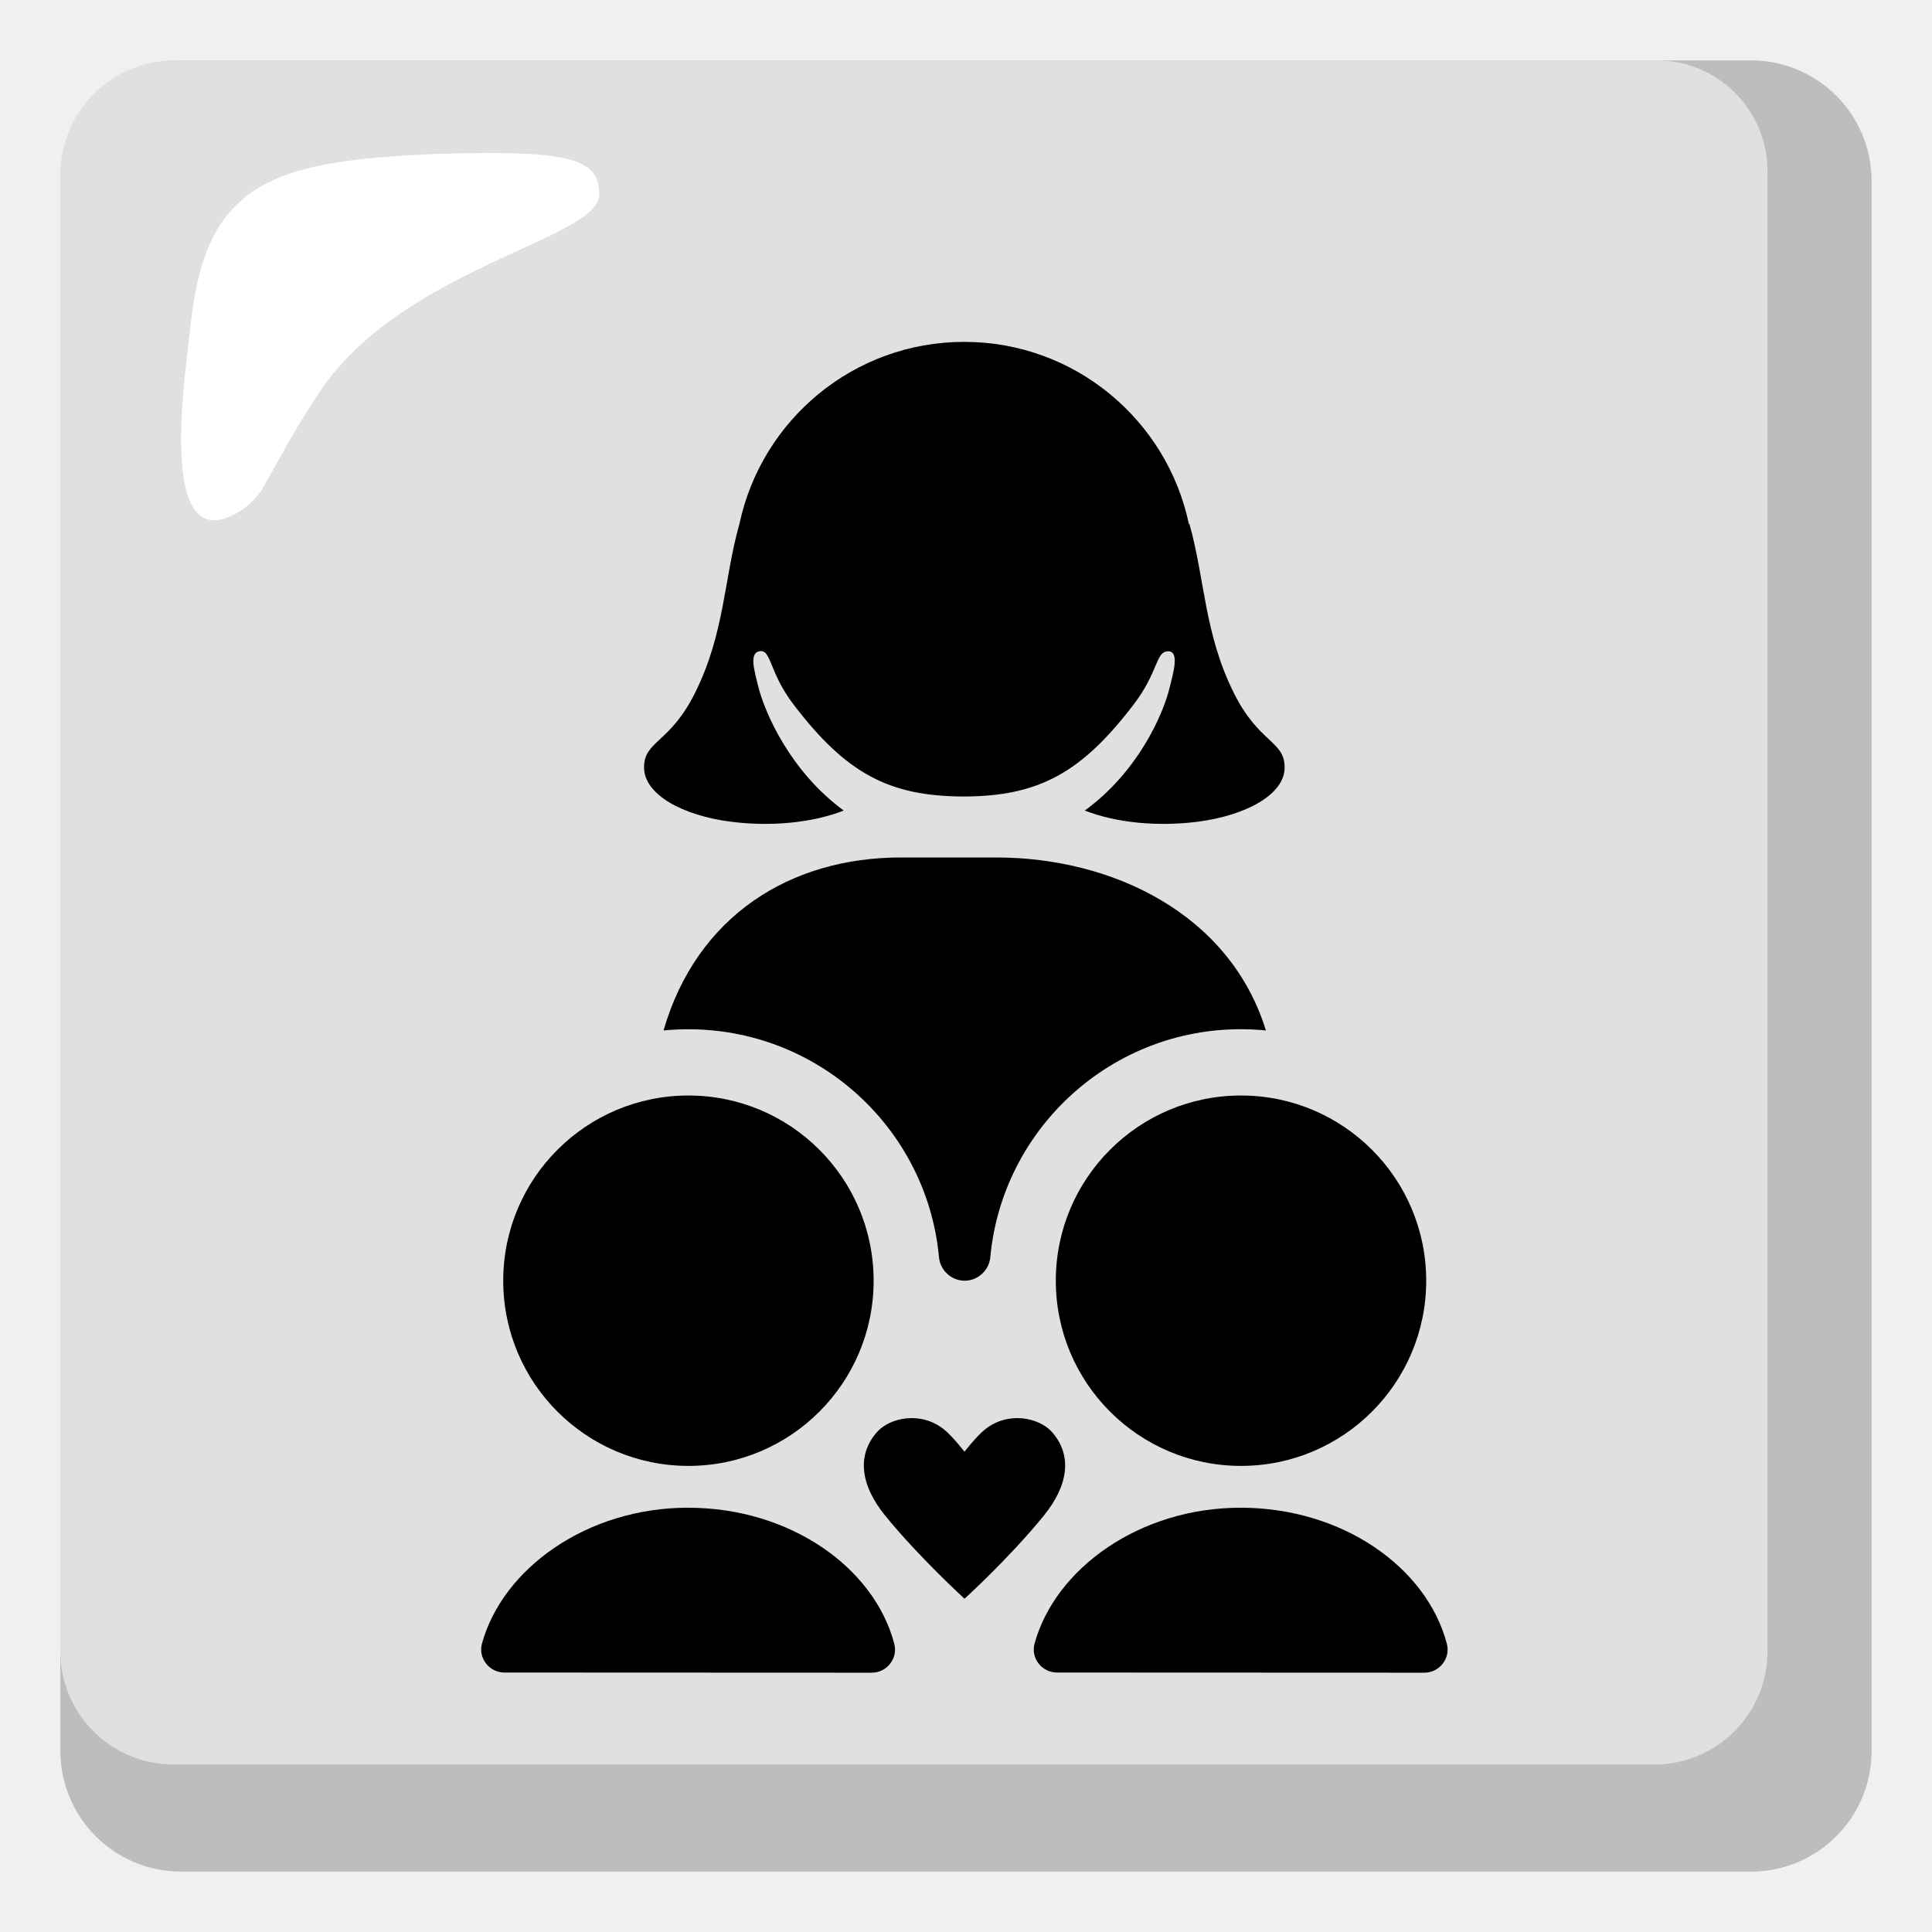
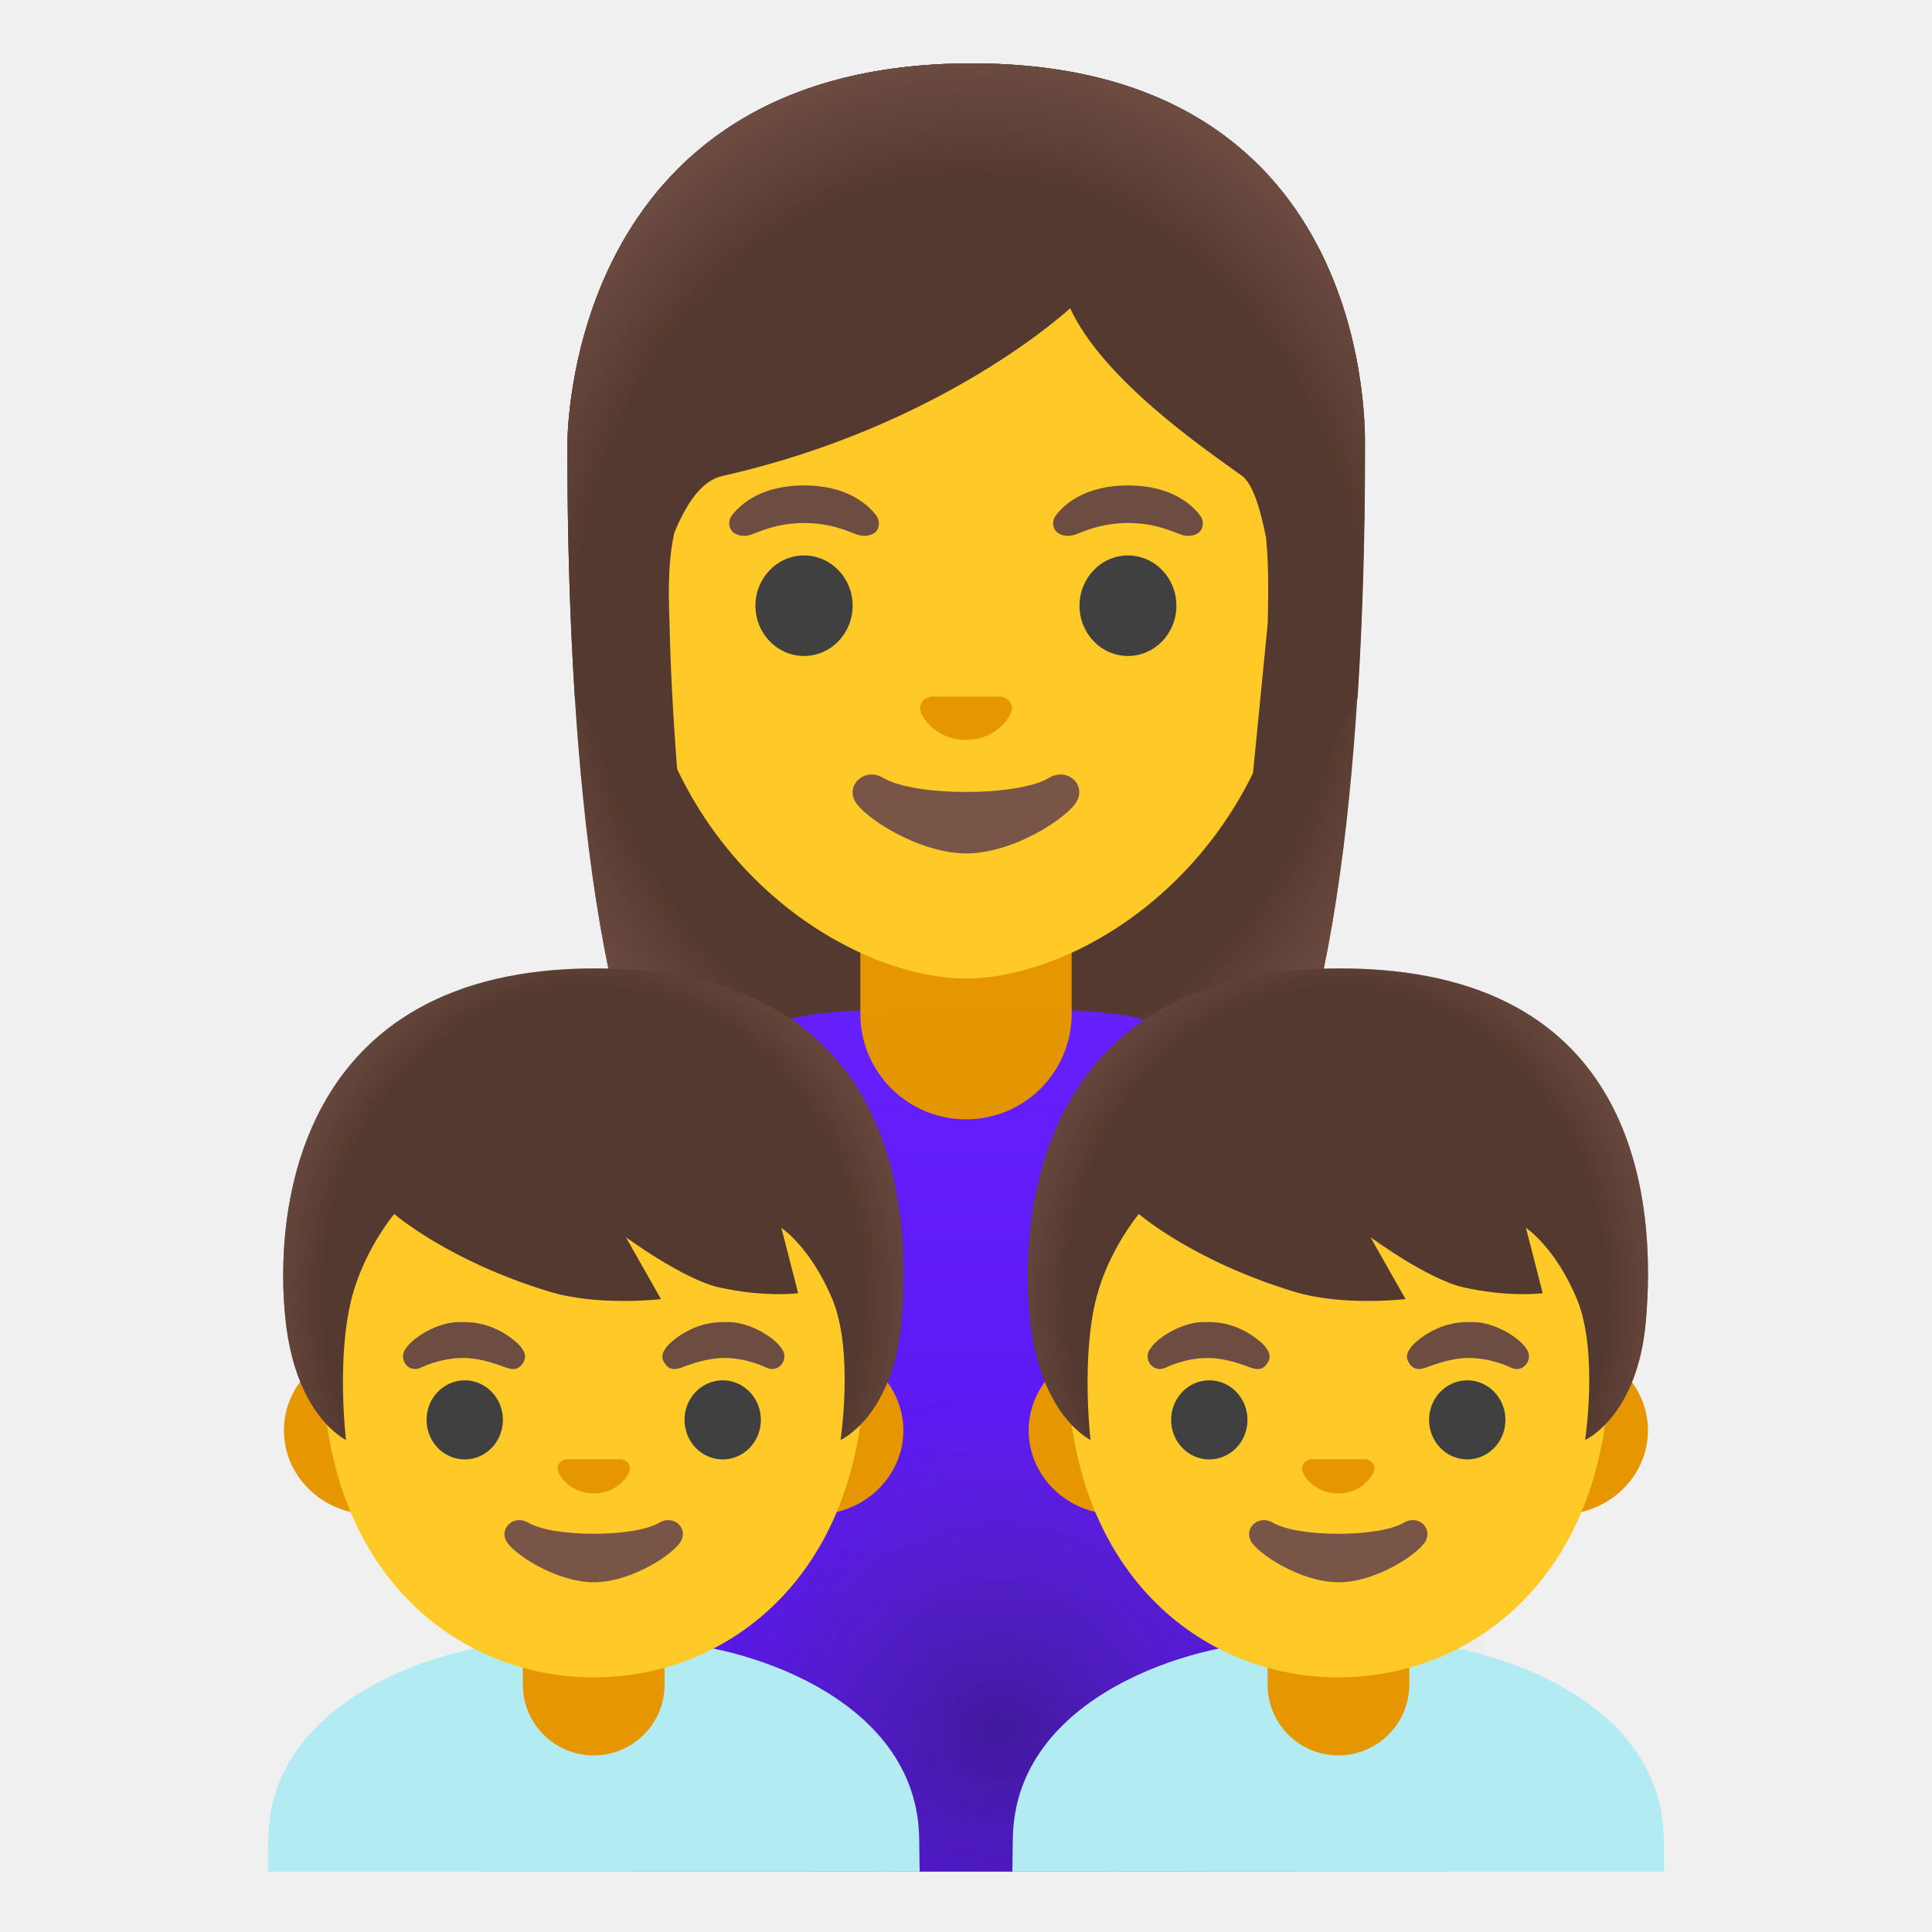
- <svg xmlns="http://www.w3.org/2000/svg" version="1.1" id="Layer_2_00000097493785228594481170000010593837858241681855_" x="0px" y="0px" viewBox="0 0 128 128" style="enable-background:new 0 0 128 128;" xml:space="preserve">
+ <svg xmlns="http://www.w3.org/2000/svg" version="1.1" id="Layer_1" x="0px" y="0px" viewBox="0 0 128 128" style="enable-background:new 0 0 128 128;" xml:space="preserve">
+   <g id="hairGroup_2_">
+     <path id="hair_10_" style="fill:#543930;" d="M64.38,4.2c-27.01,0-26.79,24.97-26.79,25.37c0,16.17,1.24,39.02,7.71,48.01   c2.57,3.56,7.53,3.76,7.53,3.76L64,81.32l11.18,0.02c0,0,4.96-0.2,7.53-3.76c6.47-8.99,7.71-31.84,7.71-48.01   C90.41,29.17,91.38,4.2,64.38,4.2z" />
+     <radialGradient id="hairHighlights_4_" cx="63.999" cy="87.209" r="31.303" gradientTransform="matrix(1 0 0 -1.1901 0 144.5769)" gradientUnits="userSpaceOnUse">
+       <stop offset="0.794" style="stop-color:#6D4C41;stop-opacity:0" />
+       <stop offset="1" style="stop-color:#6D4C41" />
+     </radialGradient>
+     <path id="hairHighlights_2_" style="fill:url(#hairHighlights_4_);" d="M64.38,4.2c-27.01,0-26.79,24.97-26.79,25.37   c0,16.17,1.24,39.02,7.71,48.01c2.57,3.56,7.53,3.76,7.53,3.76L64,81.32l11.18,0.02c0,0,4.96-0.2,7.53-3.76   c6.47-8.99,7.71-31.84,7.71-48.01C90.41,29.17,91.38,4.2,64.38,4.2z" />
+   </g>
  <g>
-     <path style="fill:#BDBDBD;" d="M116,4H12c-4.42,0-8,3.58-8,8v104c0,4.42,3.58,8,8,8h104c4.42,0,8-3.58,8-8V12   C124,7.58,120.42,4,116,4z" />
-     <path style="fill:#E0E0E0;" d="M109.7,4H11.5C7.37,4.03,4.03,7.37,4,11.5v97.9c-0.01,4.14,3.34,7.49,7.48,7.5c0.01,0,0.01,0,0.02,0   h98.1c4.14,0.01,7.49-3.34,7.5-7.48c0-0.01,0-0.01,0-0.02V11.5c0.09-4.05-3.13-7.41-7.18-7.5C109.85,4,109.77,4,109.7,4z" />
-     <path style="fill:#FFFFFF;" d="M39.7,12.9c0-2.3-1.6-3-10.8-2.7c-7.7,0.3-11.5,1.2-13.8,4c-1.9,2.3-2.3,5.6-2.6,8.4   c-0.2,2.2-2.2,14.9,3.5,11.2c0.68-0.45,1.23-1.07,1.6-1.8c1.2-2.1,1.9-3.5,3.3-5.6C26.2,17.8,39.7,15.9,39.7,12.9z" />
-     <g>
-       <path d="M81.75,45.92c-1.97-3.95-1.91-7.51-2.95-11.22c0,0-0.01,0.01-0.03,0.03c-1.45-6.9-7.56-12.08-14.89-12.08    c-7.32,0-13.43,5.17-14.89,12.06l0-0.01c-1.04,3.7-0.97,7.26-2.95,11.22c-1.67,3.35-3.37,3.14-3.37,4.93s2.57,3.19,5.75,3.59    c2.57,0.33,5.34,0.1,7.48-0.74c-3.52-2.58-5.22-6.43-5.67-8.24c-0.28-1.12-0.58-2.18,0.07-2.31c0.82-0.17,0.6,1.34,2.3,3.56    c3.43,4.48,6.25,6.05,11.24,6.06c4.99-0.01,7.81-1.58,11.24-6.06c1.7-2.21,1.47-3.54,2.3-3.56c0.78-0.01,0.37,1.37,0.09,2.49    c-0.45,1.79-2.13,5.54-5.6,8.06c2.14,0.84,4.91,1.07,7.49,0.74c3.18-0.41,5.75-1.8,5.75-3.59S83.42,49.27,81.75,45.92z" />
-       <path d="M62.21,83.29c0.08,0.88,0.83,1.56,1.7,1.56s1.62-0.68,1.7-1.56c0.84-9,8.86-15.94,18.26-15.02    c-2.4-7.76-10.22-11.46-17.86-11.46h-6.33c-7.32,0-13.52,3.87-15.72,11.46C53.37,67.37,61.38,74.3,62.21,83.29z" />
-       <circle cx="82.22" cy="84.85" r="12.27" />
-       <path d="M70.03,110.81c-1,0-1.75-0.95-1.49-1.91c1.36-4.97,6.95-9.01,13.65-9.01c6.73,0,12.33,3.93,13.67,9.02    c0.25,0.96-0.49,1.91-1.49,1.91L70.03,110.81L70.03,110.81z" />
-       <circle cx="45.61" cy="84.85" r="12.27" />
-       <path d="M33.42,110.81c-1,0-1.75-0.95-1.49-1.91c1.36-4.97,6.95-9.01,13.65-9.01c6.73,0,12.33,3.93,13.67,9.02    c0.25,0.96-0.49,1.91-1.49,1.91L33.42,110.81L33.42,110.81z" />
-       <path d="M69.7,94.88c-0.84-0.95-2.9-1.42-4.45-0.17c-0.58,0.47-1.35,1.47-1.35,1.47s-0.77-1-1.35-1.47    c-1.55-1.25-3.61-0.78-4.45,0.17c-1.33,1.51-1.12,3.49,0.55,5.54c2.29,2.81,5.25,5.49,5.25,5.5c0,0,2.96-2.68,5.25-5.5    C70.82,98.37,71.03,96.39,69.7,94.88z" />
+     <linearGradient id="SVGID_1_" gradientUnits="userSpaceOnUse" x1="64.001" y1="4.226" x2="64.001" y2="59.444" gradientTransform="matrix(1 0 0 -1 0 128)">
+       <stop offset="0" style="stop-color:#530EEB" />
+       <stop offset="1" style="stop-color:#651FFF" />
+     </linearGradient>
+     <path style="fill:url(#SVGID_1_);" d="M75.21,67.4c-1.83-0.43-6.52-0.65-11.21-0.65s-9.38,0.22-11.21,0.65   c-11.23,2.67-20.86,9.43-20.86,25.43V124h1.5h1.5h58.14h1.5h1.5V92.83C96.07,76.83,86.44,70.07,75.21,67.4z" />
+   </g>
+   <g id="neck_5_">
+     <g id="neck_1_">
+       <path style="fill:#E59600;" d="M64,74.16L64,74.16c-3.87,0-7-3.13-7-7v-6.42h14v6.42C71,71.03,67.87,74.16,64,74.16z" />
    </g>
  </g>
+   <g id="arm_1_">
+     <linearGradient id="SVGID_2_" gradientUnits="userSpaceOnUse" x1="36.929" y1="3.947" x2="36.929" y2="30.179" gradientTransform="matrix(1 0 0 -1 0 128)">
+       <stop offset="0.604" style="stop-color:#FFCA28" />
+       <stop offset="1" style="stop-color:#FFB300" />
+     </linearGradient>
+     <polygon style="fill:url(#SVGID_2_);" points="31.93,124 32.93,124 33.93,124 39.93,124 40.93,124 41.93,124 41.93,96.82    31.93,96.82  " />
+   </g>
+   <g id="arm">
+     <linearGradient id="SVGID_3_" gradientUnits="userSpaceOnUse" x1="91.071" y1="3.947" x2="91.071" y2="30.179" gradientTransform="matrix(1 0 0 -1 0 128)">
+       <stop offset="0.604" style="stop-color:#FFCA28" />
+       <stop offset="1" style="stop-color:#FFB300" />
+     </linearGradient>
+     <polygon style="fill:url(#SVGID_3_);" points="86.07,96.82 86.07,124 87.07,124 88.07,124 94.07,124 95.07,124 96.07,124    96.07,96.82  " />
+   </g>
+   <path id="head_4_" style="fill:#FFCA28;" d="M64,11.85L64,11.85L64,11.85c-11.36,0-21.88,8.45-21.88,26.36  c0,14.39,8.91,22.9,16.67,25.64c1.85,0.65,3.63,0.98,5.22,0.98c1.57,0,3.35-0.33,5.18-0.97c7.76-2.73,16.7-11.25,16.7-25.65  C85.88,20.29,75.36,11.85,64,11.85z" />
+   <path id="mouth_5_" style="fill:#795548;" d="M69.49,51.54c-2.08,1.24-8.89,1.24-10.97,0c-1.19-0.71-2.41,0.38-1.92,1.46  c0.49,1.07,4.21,3.54,7.42,3.54s6.88-2.47,7.37-3.54C71.89,51.91,70.69,50.83,69.49,51.54z" />
+   <path id="nose_5_" style="fill:#E59600;" d="M66.52,46.2c-0.07-0.03-0.14-0.04-0.21-0.05h-4.62c-0.07,0.01-0.14,0.03-0.21,0.05  c-0.42,0.17-0.65,0.6-0.45,1.06c0.2,0.46,1.12,1.76,2.97,1.76c1.85,0,2.77-1.3,2.97-1.76C67.17,46.8,66.94,46.37,66.52,46.2z" />
+   <g id="eyes_5_">
+     <ellipse style="fill:#404040;" cx="53.27" cy="40.13" rx="3.22" ry="3.33" />
+     <ellipse style="fill:#404040;" cx="74.73" cy="40.13" rx="3.21" ry="3.33" />
+   </g>
+   <g id="eyebrows_5_">
+     <path style="fill:#6D4C41;" d="M58.05,34.15c-0.61-0.81-2.03-1.99-4.78-1.99s-4.17,1.18-4.78,1.99c-0.27,0.36-0.2,0.77-0.01,1.02   c0.17,0.23,0.69,0.45,1.26,0.26c0.57-0.19,1.68-0.77,3.54-0.78c1.86,0.01,2.97,0.59,3.54,0.78c0.57,0.19,1.08-0.02,1.26-0.26   C58.25,34.93,58.32,34.51,58.05,34.15z" />
+     <path style="fill:#6D4C41;" d="M79.51,34.15c-0.61-0.81-2.03-1.99-4.78-1.99s-4.17,1.18-4.78,1.99c-0.27,0.36-0.2,0.77-0.01,1.02   c0.17,0.23,0.69,0.45,1.26,0.26c0.57-0.19,1.68-0.77,3.54-0.78c1.86,0.01,2.97,0.59,3.54,0.78c0.57,0.19,1.08-0.02,1.26-0.26   C79.71,34.93,79.78,34.51,79.51,34.15z" />
+   </g>
+   <g id="hairGroup_1_">
+     <g id="hair">
+       <path style="fill:#543930;" d="M64.38,4.2c-27.01,0-26.79,24.97-26.79,25.37c0,5.11,0.12,10.88,0.5,16.68l7.76,15.53    c0,0-1.34-12.17-1.49-20.42c-0.02-1.06-0.2-3.72,0.31-6.04c0.79-1.96,1.83-3.48,3.17-3.78c14.72-3.31,23.06-11.12,23.06-11.12    c2.17,4.73,8.94,9.35,11.38,11.1c0.69,0.5,1.21,2.11,1.6,4.11c0.21,2.07,0.13,4.34,0.11,5.67l-2.01,20.44l7.95-15.48    c0-0.03,0.01-0.07,0.02-0.1c0.37-5.76,0.49-11.5,0.49-16.58C90.41,29.17,91.38,4.2,64.38,4.2z" />
+     </g>
+     <radialGradient id="hairHighlights_5_" cx="64.219" cy="84.558" r="32.788" gradientTransform="matrix(1 0 0 -1.2135 0 146.0553)" gradientUnits="userSpaceOnUse">
+       <stop offset="0.794" style="stop-color:#6D4C41;stop-opacity:0" />
+       <stop offset="1" style="stop-color:#6D4C41" />
+     </radialGradient>
+     <path id="hairHighlights_1_" style="fill:url(#hairHighlights_5_);" d="M64.38,4.2c-27.01,0-26.79,24.97-26.79,25.37   c0,5.11,0.12,10.88,0.5,16.68l4.42-0.01c-0.04-1.92,1.31-13.81,5.32-14.71C62.55,28.21,70.89,20.4,70.89,20.4   c2.17,4.73,8.94,9.35,11.38,11.1c2,1.44,2.61,12.22,2.57,14.74h5.07c0-0.03,0.01-0.07,0.02-0.1c0.37-5.76,0.49-11.5,0.49-16.58   C90.41,29.17,91.38,4.2,64.38,4.2z" />
+   </g>
+   <g style="opacity:0.4;">
+     <radialGradient id="SVGID_4_" cx="66.22" cy="13.415" r="38.514" gradientTransform="matrix(1 0 0 -1 0 128)" gradientUnits="userSpaceOnUse">
+       <stop offset="0" style="stop-color:#212121" />
+       <stop offset="0.574" style="stop-color:#616161;stop-opacity:0.05" />
+     </radialGradient>
+     <path style="fill:url(#SVGID_4_);" d="M77.49,67.4c-1.83-0.43-6.52-0.65-11.21-0.65s-9.38,0.22-11.21,0.65   c-11.23,2.67-20.86,9.43-20.86,25.43V124h1.5h1.5h58.14h1.5h1.5V92.83C98.36,76.83,88.73,70.07,77.49,67.4z" />
+   </g>
+   <g id="shirt_5_">
+     <path style="fill:#B2EBF2;" d="M110.23,121.98c0-9.84-12.51-13.14-16.87-13.14h-9.38c-4.35,0-16.88,3.3-16.88,13.14   c0,0-0.01,0.79-0.03,2.02h1.02h0.97h39.19h0.98h1.02C110.24,122.98,110.23,121.98,110.23,121.98z" />
+   </g>
+   <g id="neck">
+     <path style="fill:#E59600;" d="M88.67,116.3L88.67,116.3c-2.59,0-4.69-2.1-4.69-4.69v-3.6h9.39v3.6   C93.36,114.2,91.26,116.3,88.67,116.3z" />
+   </g>
+   <g id="ears">
+     <path style="fill:#E59600;" d="M103.4,89.21h-3.97H77.9h-3.97c-3.18,0-5.78,2.5-5.78,5.56s2.6,5.56,5.78,5.56h3.97h21.53h3.97   c3.18,0,5.78-2.5,5.78-5.56S106.58,89.21,103.4,89.21z" />
+   </g>
+   <path id="head" style="fill:#FFCA28;" d="M88.67,66.27L88.67,66.27L88.67,66.27c-9.33,0-17.96,9.8-17.96,23.9  c0,14.02,8.9,20.96,17.96,20.96s17.96-6.93,17.96-20.96C106.63,76.06,97.99,66.27,88.67,66.27z" />
+   <path id="mouth_2_" style="fill:#795548;" d="M92.99,100.89c-1.64,0.97-7,0.97-8.64,0c-0.94-0.56-1.9,0.3-1.51,1.15  c0.38,0.84,3.31,2.79,5.84,2.79s5.42-1.95,5.8-2.79C94.88,101.18,93.93,100.33,92.99,100.89z" />
+   <path id="nose_2_" style="fill:#E59600;" d="M90.65,96.72c-0.05-0.02-0.11-0.04-0.17-0.04h-3.63c-0.06,0.01-0.11,0.02-0.17,0.04  c-0.33,0.13-0.51,0.47-0.36,0.84s0.88,1.38,2.34,1.38s2.18-1.02,2.34-1.38C91.16,97.19,90.98,96.85,90.65,96.72z" />
+   <g id="eyes_2_">
+     <ellipse style="fill:#404040;" cx="80.12" cy="94.07" rx="2.53" ry="2.62" />
+     <ellipse style="fill:#404040;" cx="97.21" cy="94.07" rx="2.53" ry="2.62" />
+   </g>
+   <g id="eyebrows_2_">
+     <path style="fill:#6D4C41;" d="M76.17,89.41c0.1-0.13,0.13-0.21,0.31-0.39c0.39-0.42,1.18-0.92,1.94-1.18   c0.73-0.25,1.07-0.25,1.62-0.25c0.85,0,1.37,0.18,1.62,0.25c0.35,0.12,0.68,0.28,1.01,0.46c0.55,0.33,1.74,1.14,1.38,1.87   c-0.4,0.81-1.01,0.51-1.56,0.3c-0.24-0.07-1.32-0.5-2.46-0.5c-0.62,0-0.88,0.07-1.04,0.09c-0.73,0.12-1.28,0.35-1.38,0.38   c-0.38,0.15-0.65,0.37-1.07,0.2C76.07,90.44,75.88,89.84,76.17,89.41z" />
+     <path style="fill:#6D4C41;" d="M101.16,89.41c-0.1-0.13-0.13-0.21-0.31-0.39c-0.39-0.42-1.18-0.92-1.94-1.18   c-0.73-0.25-1.07-0.25-1.62-0.25c-0.85,0-1.37,0.18-1.62,0.25c-0.35,0.12-0.68,0.28-1.01,0.46c-0.55,0.33-1.74,1.14-1.38,1.87   c0.4,0.81,1.01,0.51,1.56,0.3c0.24-0.07,1.32-0.5,2.46-0.5c0.62,0,0.88,0.07,1.04,0.09c0.73,0.12,1.28,0.35,1.38,0.38   c0.38,0.15,0.65,0.37,1.07,0.2C101.26,90.44,101.45,89.84,101.16,89.41z" />
+   </g>
+   <g id="hairGroup_3_">
+     <path id="hair_3_" style="fill:#543930;" d="M88.77,64.16c-19.93,0-21.32,16.28-20.51,23.4c0.71,6.29,3.99,7.84,3.99,7.84   s-0.64-5.49,0.4-9.47c0.83-3.16,2.8-5.5,2.8-5.5s3.6,3.12,10.3,5.15c3.23,0.98,7.37,0.49,7.37,0.49l-2.32-4.1   c0,0,3.8,2.79,6.16,3.32c3.03,0.68,5.25,0.39,5.25,0.39l-1.11-4.33c0,0,1.93,1.26,3.37,4.71s0.55,9.34,0.55,9.34   s3.46-1.54,4.02-7.84C109.74,79.67,108.62,64.16,88.77,64.16L88.77,64.16z" />
+     <radialGradient id="hairHighlights_6_" cx="39.352" cy="33.26" r="23.081" gradientTransform="matrix(1.110000e-13 1.1138 -0.9718 1.030000e-13 120.9109 42.187)" gradientUnits="userSpaceOnUse">
+       <stop offset="0.794" style="stop-color:#6D4C41;stop-opacity:0" />
+       <stop offset="1" style="stop-color:#6D4C41" />
+     </radialGradient>
+     <path id="hairHighlights_3_" style="fill:url(#hairHighlights_6_);" d="M88.77,64.16c-19.93,0-21.32,16.28-20.51,23.4   c0.71,6.29,3.99,7.84,3.99,7.84s-0.64-5.49,0.4-9.47c0.83-3.16,2.8-5.5,2.8-5.5s3.6,3.12,10.3,5.15c3.23,0.98,7.37,0.49,7.37,0.49   l-2.32-4.1c0,0,3.8,2.79,6.16,3.32c3.03,0.68,5.25,0.39,5.25,0.39l-1.11-4.33c0,0,1.93,1.26,3.37,4.71s0.55,9.34,0.55,9.34   s3.46-1.54,4.02-7.84C109.74,79.67,108.62,64.16,88.77,64.16L88.77,64.16z" />
+   </g>
+   <g id="shirt_2_">
+     <path style="fill:#B2EBF2;" d="M60.9,121.98c0-9.84-12.51-13.14-16.87-13.14h-9.38c-4.35,0-16.88,3.3-16.88,13.14   c0,0-0.01,0.79-0.03,2.02h1.02h0.98h39.19h0.98h1.02C60.91,122.98,60.9,121.98,60.9,121.98z" />
+   </g>
+   <g id="neck_2_">
+     <path style="fill:#E59600;" d="M39.33,116.3L39.33,116.3c-2.59,0-4.69-2.1-4.69-4.69v-3.6h9.39v3.6   C44.03,114.2,41.93,116.3,39.33,116.3z" />
+   </g>
+   <g id="ears_4_">
+     <path style="fill:#E59600;" d="M54.08,89.21H50.1H28.57h-3.98c-3.18,0-5.78,2.5-5.78,5.56s2.6,5.56,5.78,5.56h3.98H50.1h3.97   c3.18,0,5.78-2.5,5.78-5.56S57.25,89.21,54.08,89.21z" />
+   </g>
+   <path id="head_2_" style="fill:#FFCA28;" d="M39.33,66.27L39.33,66.27L39.33,66.27c-9.33,0-17.96,9.8-17.96,23.9  c0,14.02,8.9,20.96,17.96,20.96s17.96-6.93,17.96-20.96C57.3,76.06,48.66,66.27,39.33,66.27z" />
+   <path id="mouth_4_" style="fill:#795548;" d="M43.66,100.89c-1.64,0.97-7,0.97-8.64,0c-0.94-0.56-1.9,0.3-1.51,1.15  c0.38,0.84,3.31,2.79,5.84,2.79s5.42-1.95,5.8-2.79C45.55,101.18,44.6,100.33,43.66,100.89z" />
+   <path id="nose_4_" style="fill:#E59600;" d="M41.32,96.72c-0.05-0.02-0.11-0.04-0.17-0.04h-3.63c-0.06,0.01-0.11,0.02-0.17,0.04  c-0.33,0.13-0.51,0.47-0.35,0.84c0.16,0.36,0.88,1.38,2.34,1.38c1.46,0,2.18-1.02,2.34-1.38C41.83,97.19,41.65,96.85,41.32,96.72z" />
+   <g id="eyes_4_">
+     <ellipse style="fill:#404040;" cx="30.79" cy="94.07" rx="2.53" ry="2.62" />
+     <ellipse style="fill:#404040;" cx="47.88" cy="94.07" rx="2.53" ry="2.62" />
+   </g>
+   <g id="eyebrows_4_">
+     <path style="fill:#6D4C41;" d="M26.84,89.41c0.1-0.13,0.13-0.21,0.31-0.39c0.4-0.42,1.18-0.92,1.94-1.18   c0.73-0.25,1.07-0.25,1.62-0.25c0.85,0,1.37,0.18,1.62,0.25c0.35,0.12,0.68,0.28,1.01,0.46c0.55,0.33,1.74,1.14,1.38,1.87   c-0.4,0.81-1.01,0.51-1.56,0.3c-0.24-0.07-1.32-0.5-2.46-0.5c-0.62,0-0.88,0.07-1.05,0.09c-0.73,0.12-1.28,0.35-1.38,0.38   c-0.38,0.15-0.65,0.37-1.08,0.2C26.74,90.44,26.55,89.84,26.84,89.41z" />
+     <path style="fill:#6D4C41;" d="M51.83,89.41c-0.1-0.13-0.13-0.21-0.31-0.39c-0.4-0.42-1.18-0.92-1.94-1.18   c-0.73-0.25-1.07-0.25-1.62-0.25c-0.85,0-1.37,0.18-1.62,0.25c-0.35,0.12-0.68,0.28-1.01,0.46c-0.55,0.33-1.74,1.14-1.38,1.87   c0.4,0.81,1.01,0.51,1.56,0.3c0.24-0.07,1.32-0.5,2.46-0.5c0.62,0,0.88,0.07,1.04,0.09c0.73,0.12,1.28,0.35,1.38,0.38   c0.38,0.15,0.65,0.37,1.08,0.2C51.93,90.44,52.12,89.84,51.83,89.41z" />
+   </g>
+   <g id="hairGroup_7_">
+     <path id="hair_2_" style="fill:#543930;" d="M39.44,64.16c-19.93,0-21.32,16.28-20.51,23.4c0.7,6.29,3.99,7.84,3.99,7.84   s-0.65-5.49,0.4-9.47c0.83-3.16,2.8-5.5,2.8-5.5s3.59,3.12,10.3,5.15c3.23,0.98,7.37,0.49,7.37,0.49l-2.32-4.1   c0,0,3.8,2.79,6.16,3.32c3.03,0.68,5.25,0.39,5.25,0.39l-1.11-4.33c0,0,1.92,1.26,3.37,4.71c1.44,3.45,0.55,9.34,0.55,9.34   s3.47-1.54,4.02-7.84C60.41,79.67,59.28,64.16,39.44,64.16L39.44,64.16z" />
+     <radialGradient id="hairHighlights_7_" cx="39.352" cy="33.26" r="23.081" gradientTransform="matrix(1.110000e-13 1.1138 -0.9718 1.030000e-13 71.5801 42.187)" gradientUnits="userSpaceOnUse">
+       <stop offset="0.794" style="stop-color:#6D4C41;stop-opacity:0" />
+       <stop offset="1" style="stop-color:#6D4C41" />
+     </radialGradient>
+     <path id="hairHighlights_10_" style="fill:url(#hairHighlights_7_);" d="M39.44,64.16c-19.93,0-21.32,16.28-20.51,23.4   c0.7,6.29,3.99,7.84,3.99,7.84s-0.65-5.49,0.4-9.47c0.83-3.16,2.8-5.5,2.8-5.5s3.59,3.12,10.3,5.15c3.23,0.98,7.37,0.49,7.37,0.49   l-2.32-4.1c0,0,3.8,2.79,6.16,3.32c3.03,0.68,5.25,0.39,5.25,0.39l-1.11-4.33c0,0,1.92,1.26,3.37,4.71   c1.44,3.45,0.55,9.34,0.55,9.34s3.47-1.54,4.02-7.84C60.41,79.67,59.28,64.16,39.44,64.16L39.44,64.16z" />
+   </g>
</svg>
